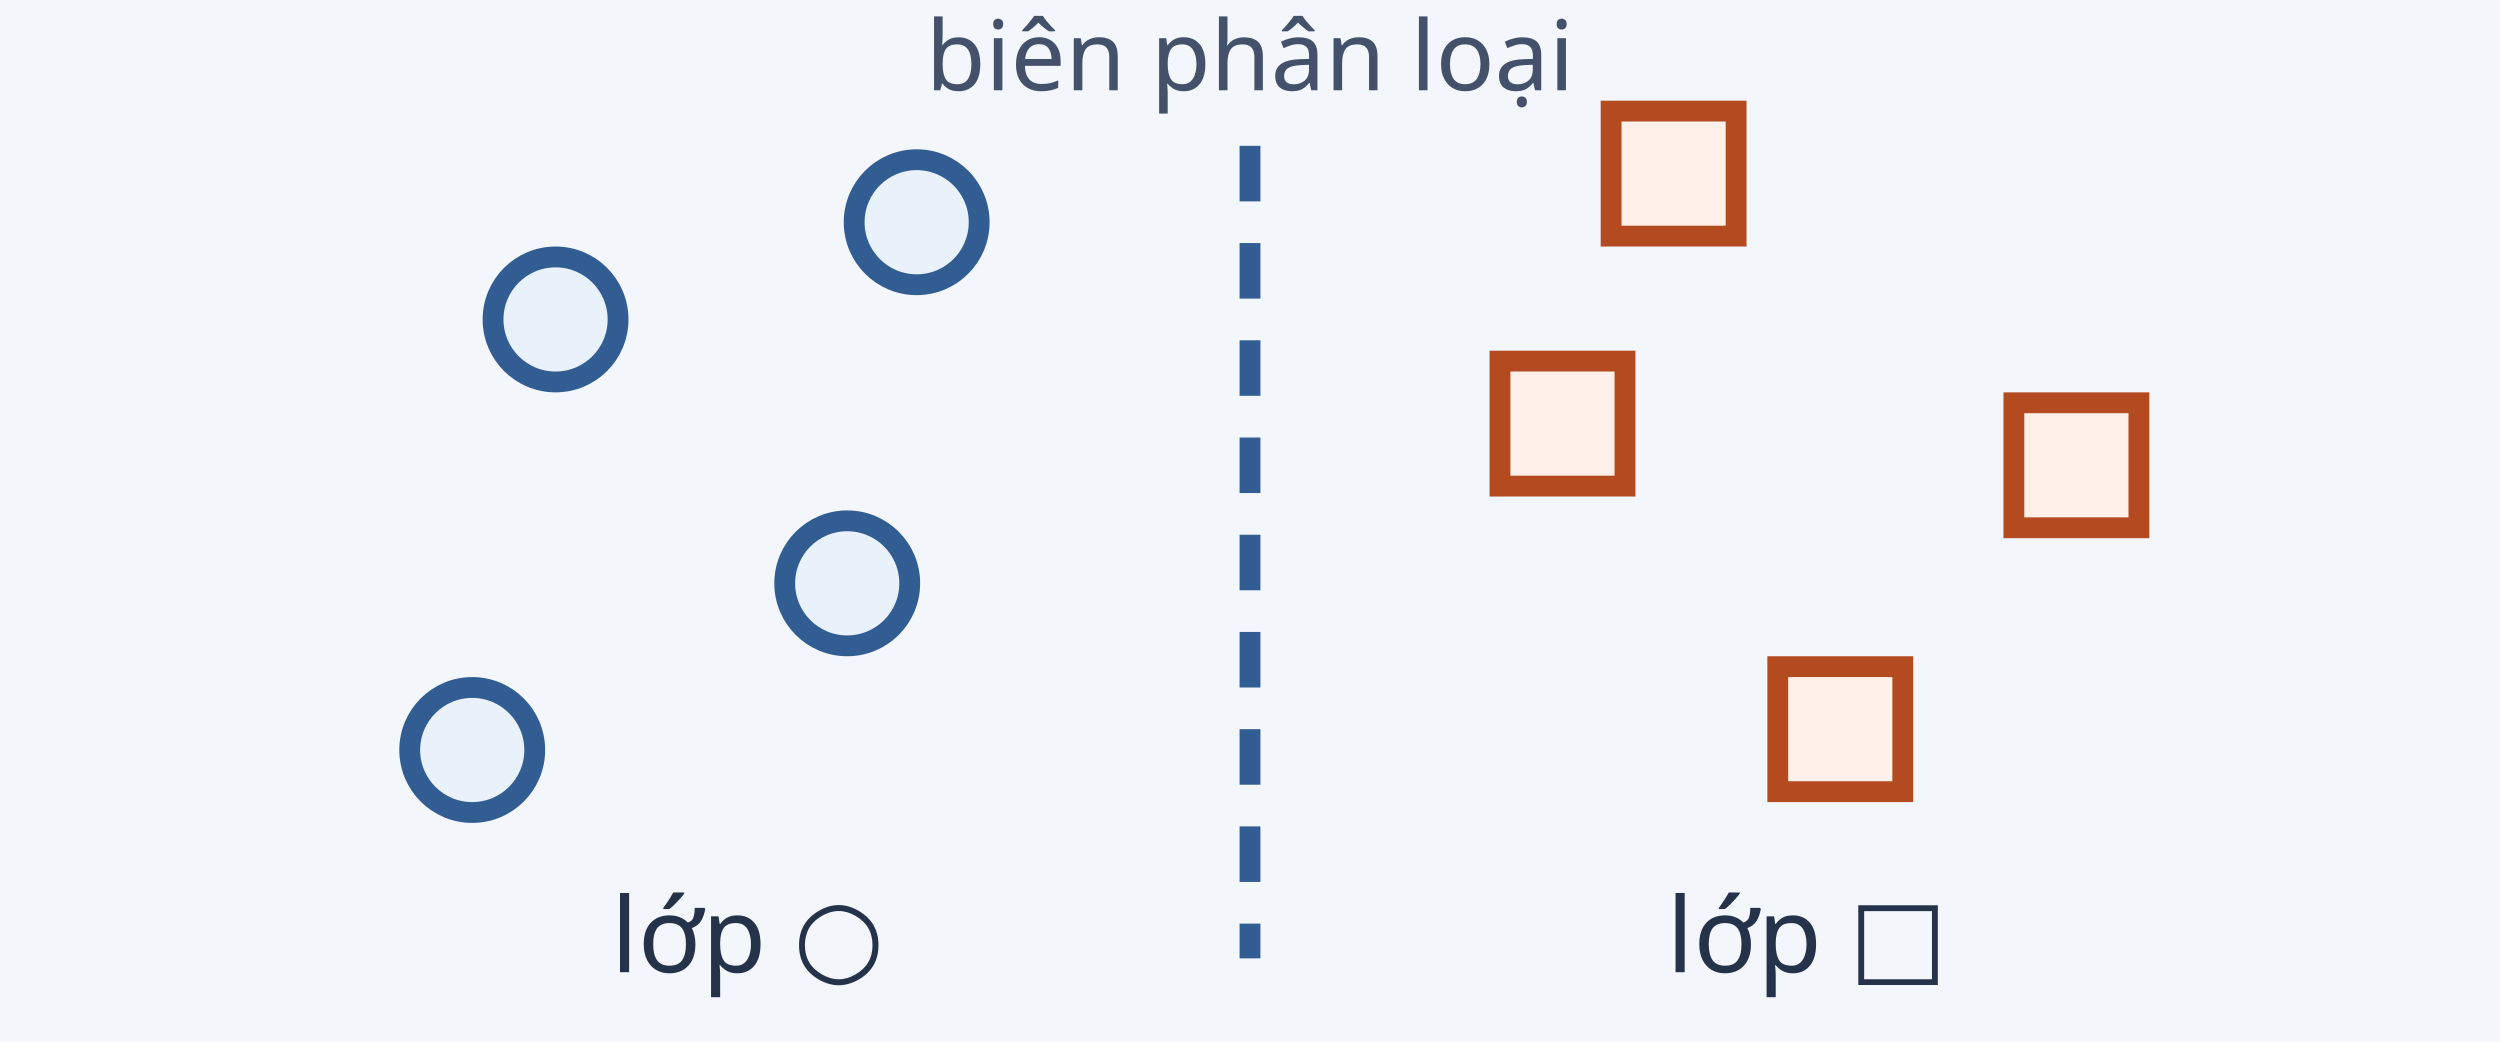
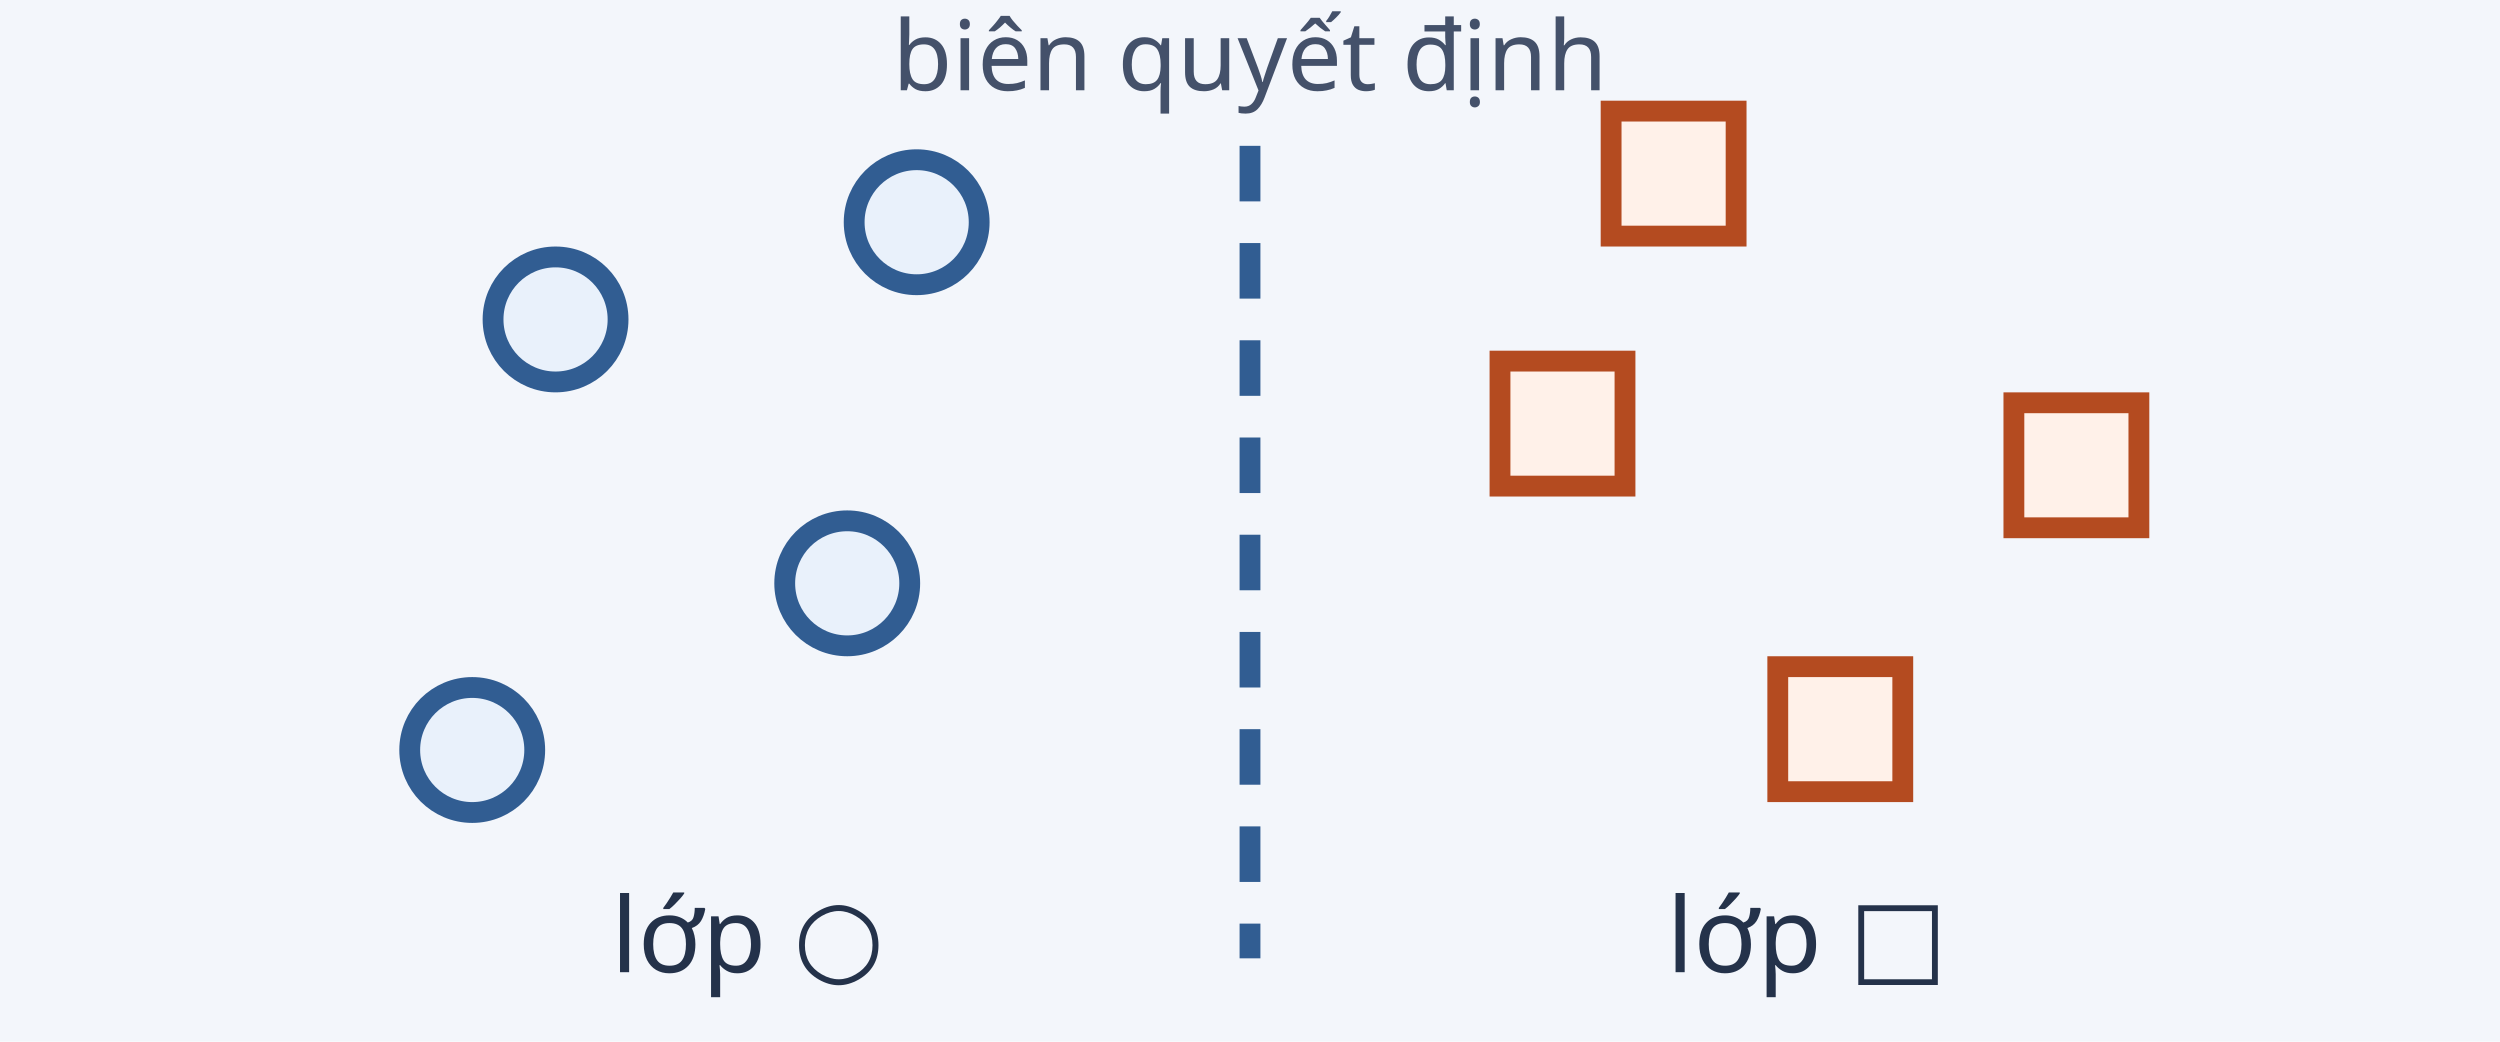
<svg xmlns="http://www.w3.org/2000/svg" viewBox="0 0 360 150" role="img" aria-labelledby="lg-title lg-desc">
  <rect width="360" height="150" fill="#f3f6fb" />
  <path d="M180 21 L180 138" stroke="#315d92" stroke-width="3" stroke-dasharray="8 6" fill="none" />
  <circle cx="80" cy="46" r="9" fill="#e9f1fb" stroke="#315d92" stroke-width="3" />
  <circle cx="122" cy="84" r="9" fill="#e9f1fb" stroke="#315d92" stroke-width="3" />
  <circle cx="68" cy="108" r="9" fill="#e9f1fb" stroke="#315d92" stroke-width="3" />
  <circle cx="132" cy="32" r="9" fill="#e9f1fb" stroke="#315d92" stroke-width="3" />
  <rect x="216" y="52" width="18" height="18" fill="#fff1e9" stroke="#b44b20" stroke-width="3" />
  <rect x="256" y="96" width="18" height="18" fill="#fff1e9" stroke="#b44b20" stroke-width="3" />
  <rect x="232" y="16" width="18" height="18" fill="#fff1e9" stroke="#b44b20" stroke-width="3" />
  <rect x="290" y="58" width="18" height="18" fill="#fff1e9" stroke="#b44b20" stroke-width="3" />
  <text x="88" y="140" font-family="sans-serif" font-size="15" fill="#24324a">lớp ○</text>
  <text x="240" y="140" font-family="sans-serif" font-size="15" fill="#24324a">lớp □</text>
-   <text x="180" y="13" text-anchor="middle" font-family="sans-serif" font-size="14" fill="#44516a">biên phân loại</text>
+   <text x="180" y="13" text-anchor="middle" font-family="sans-serif" font-size="14" fill="#44516a">biên quyết định</text>
</svg>
